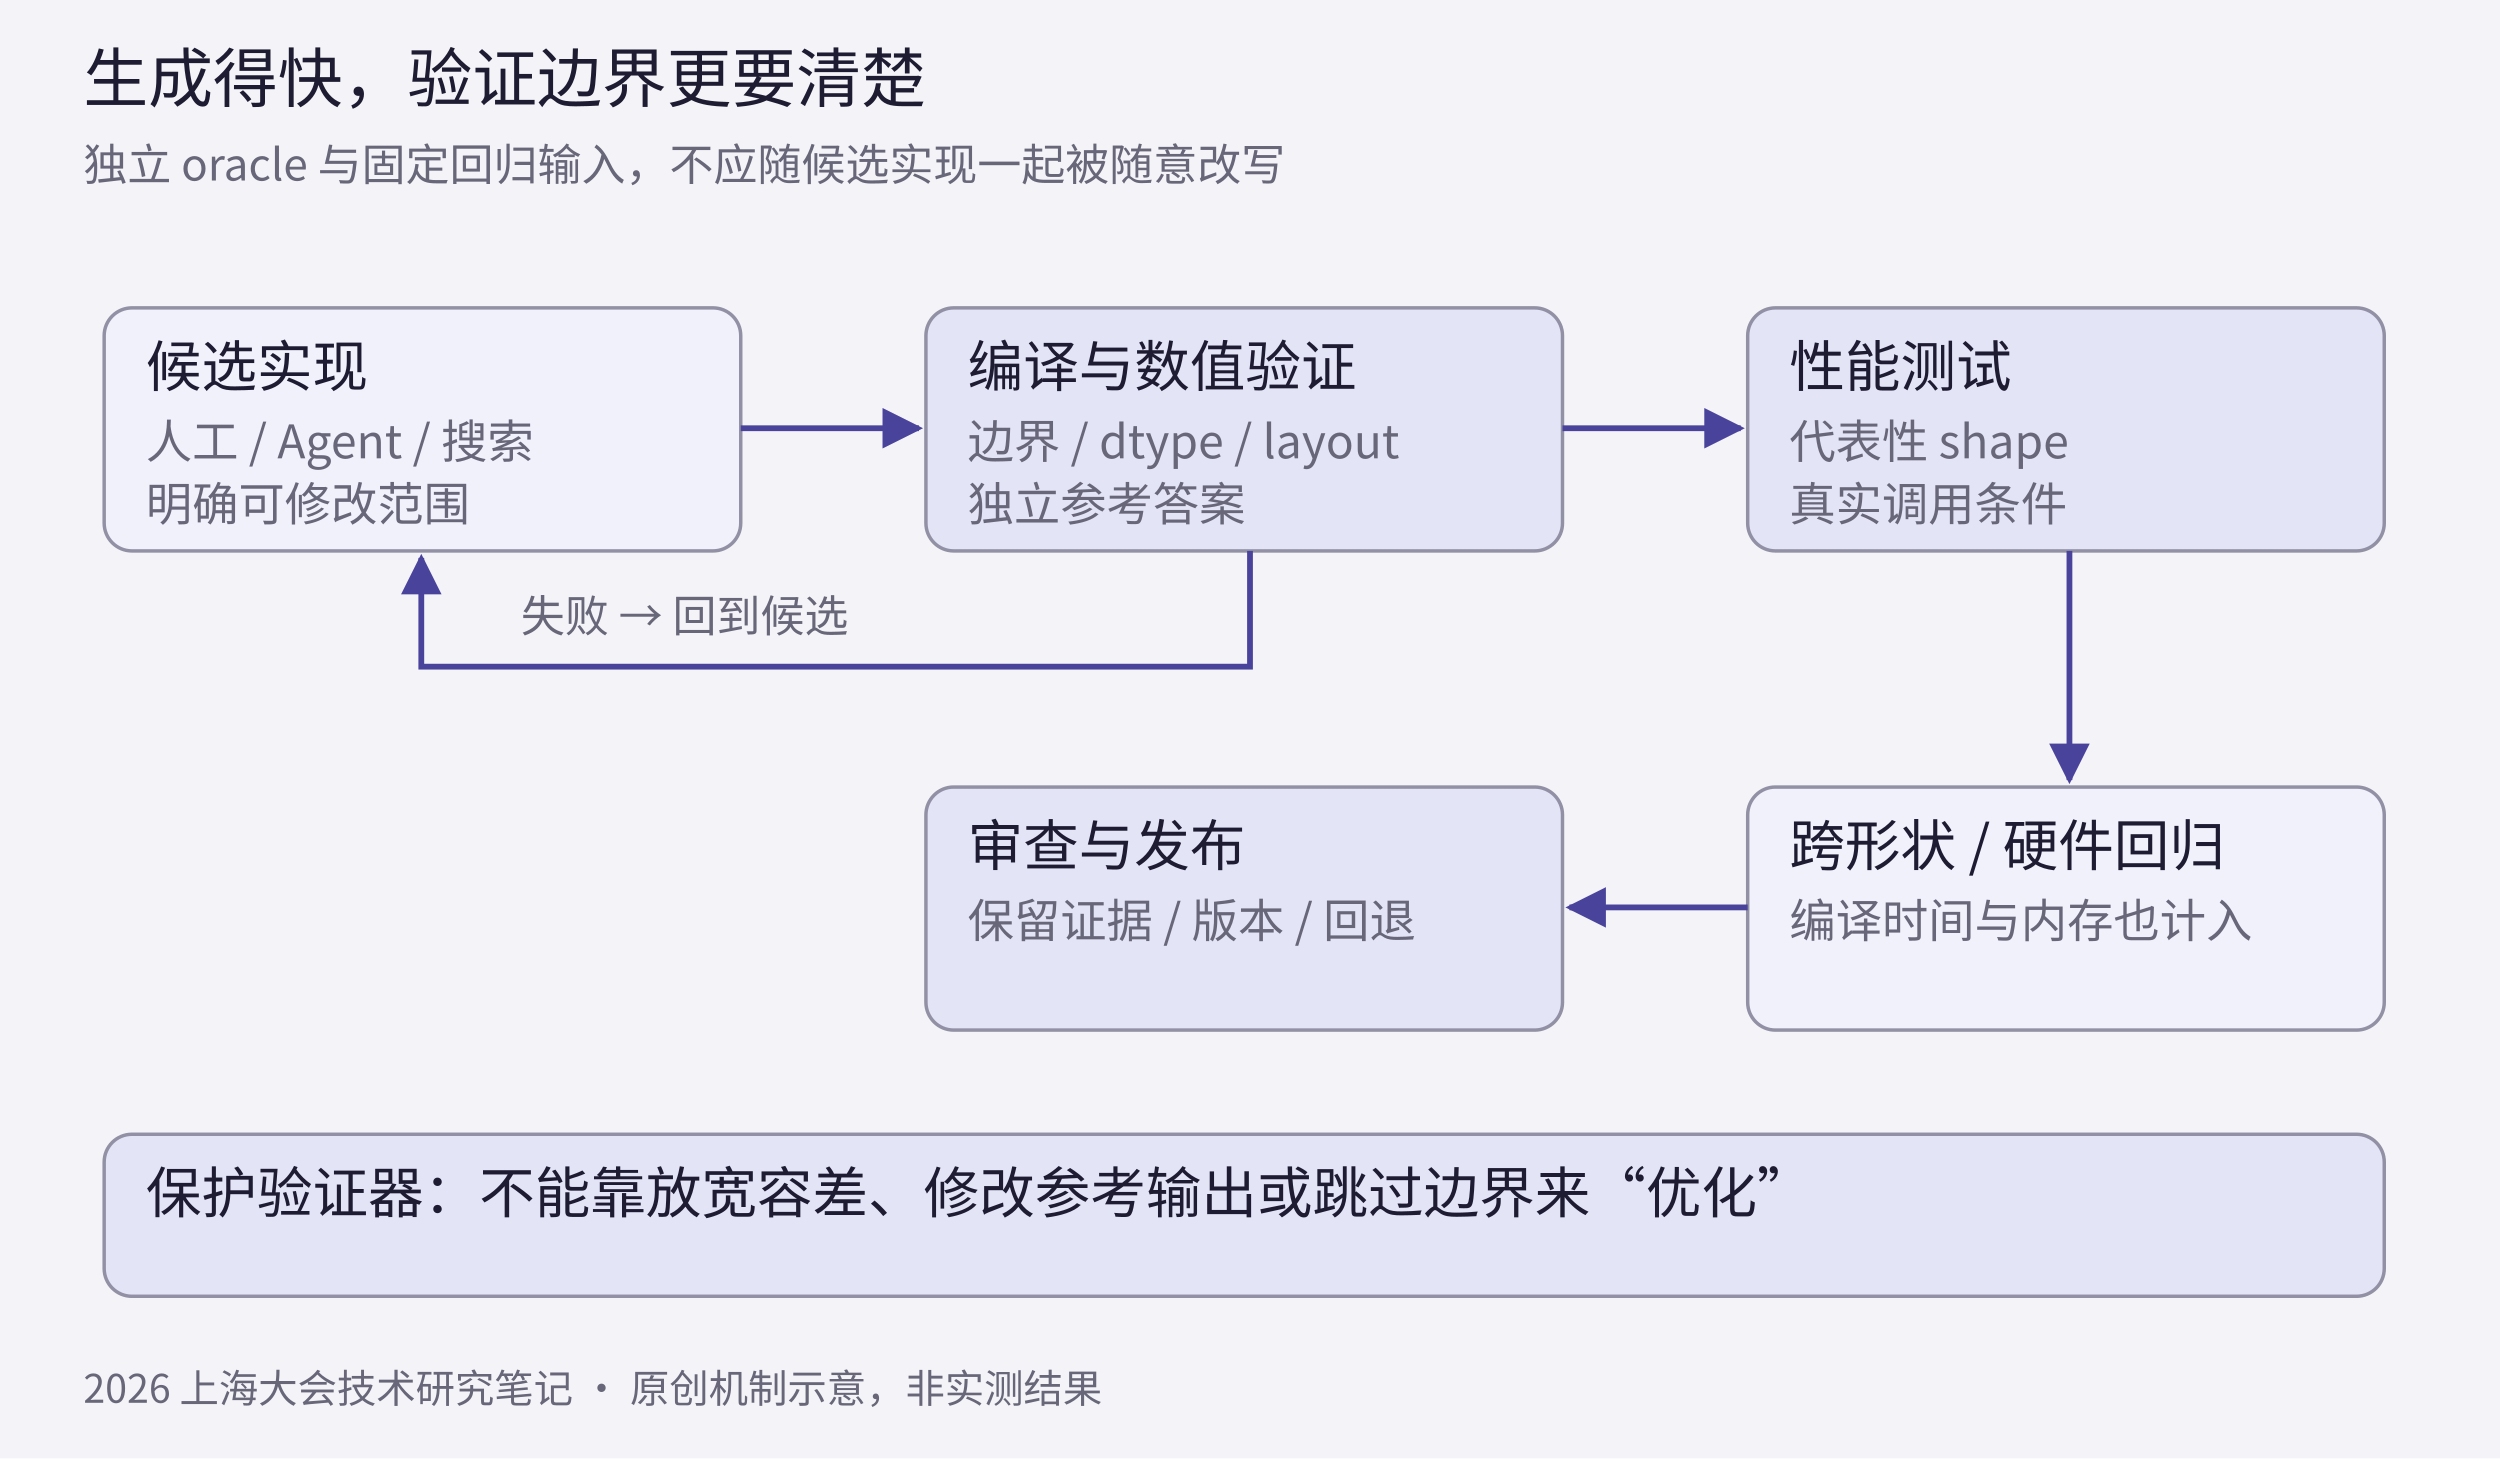
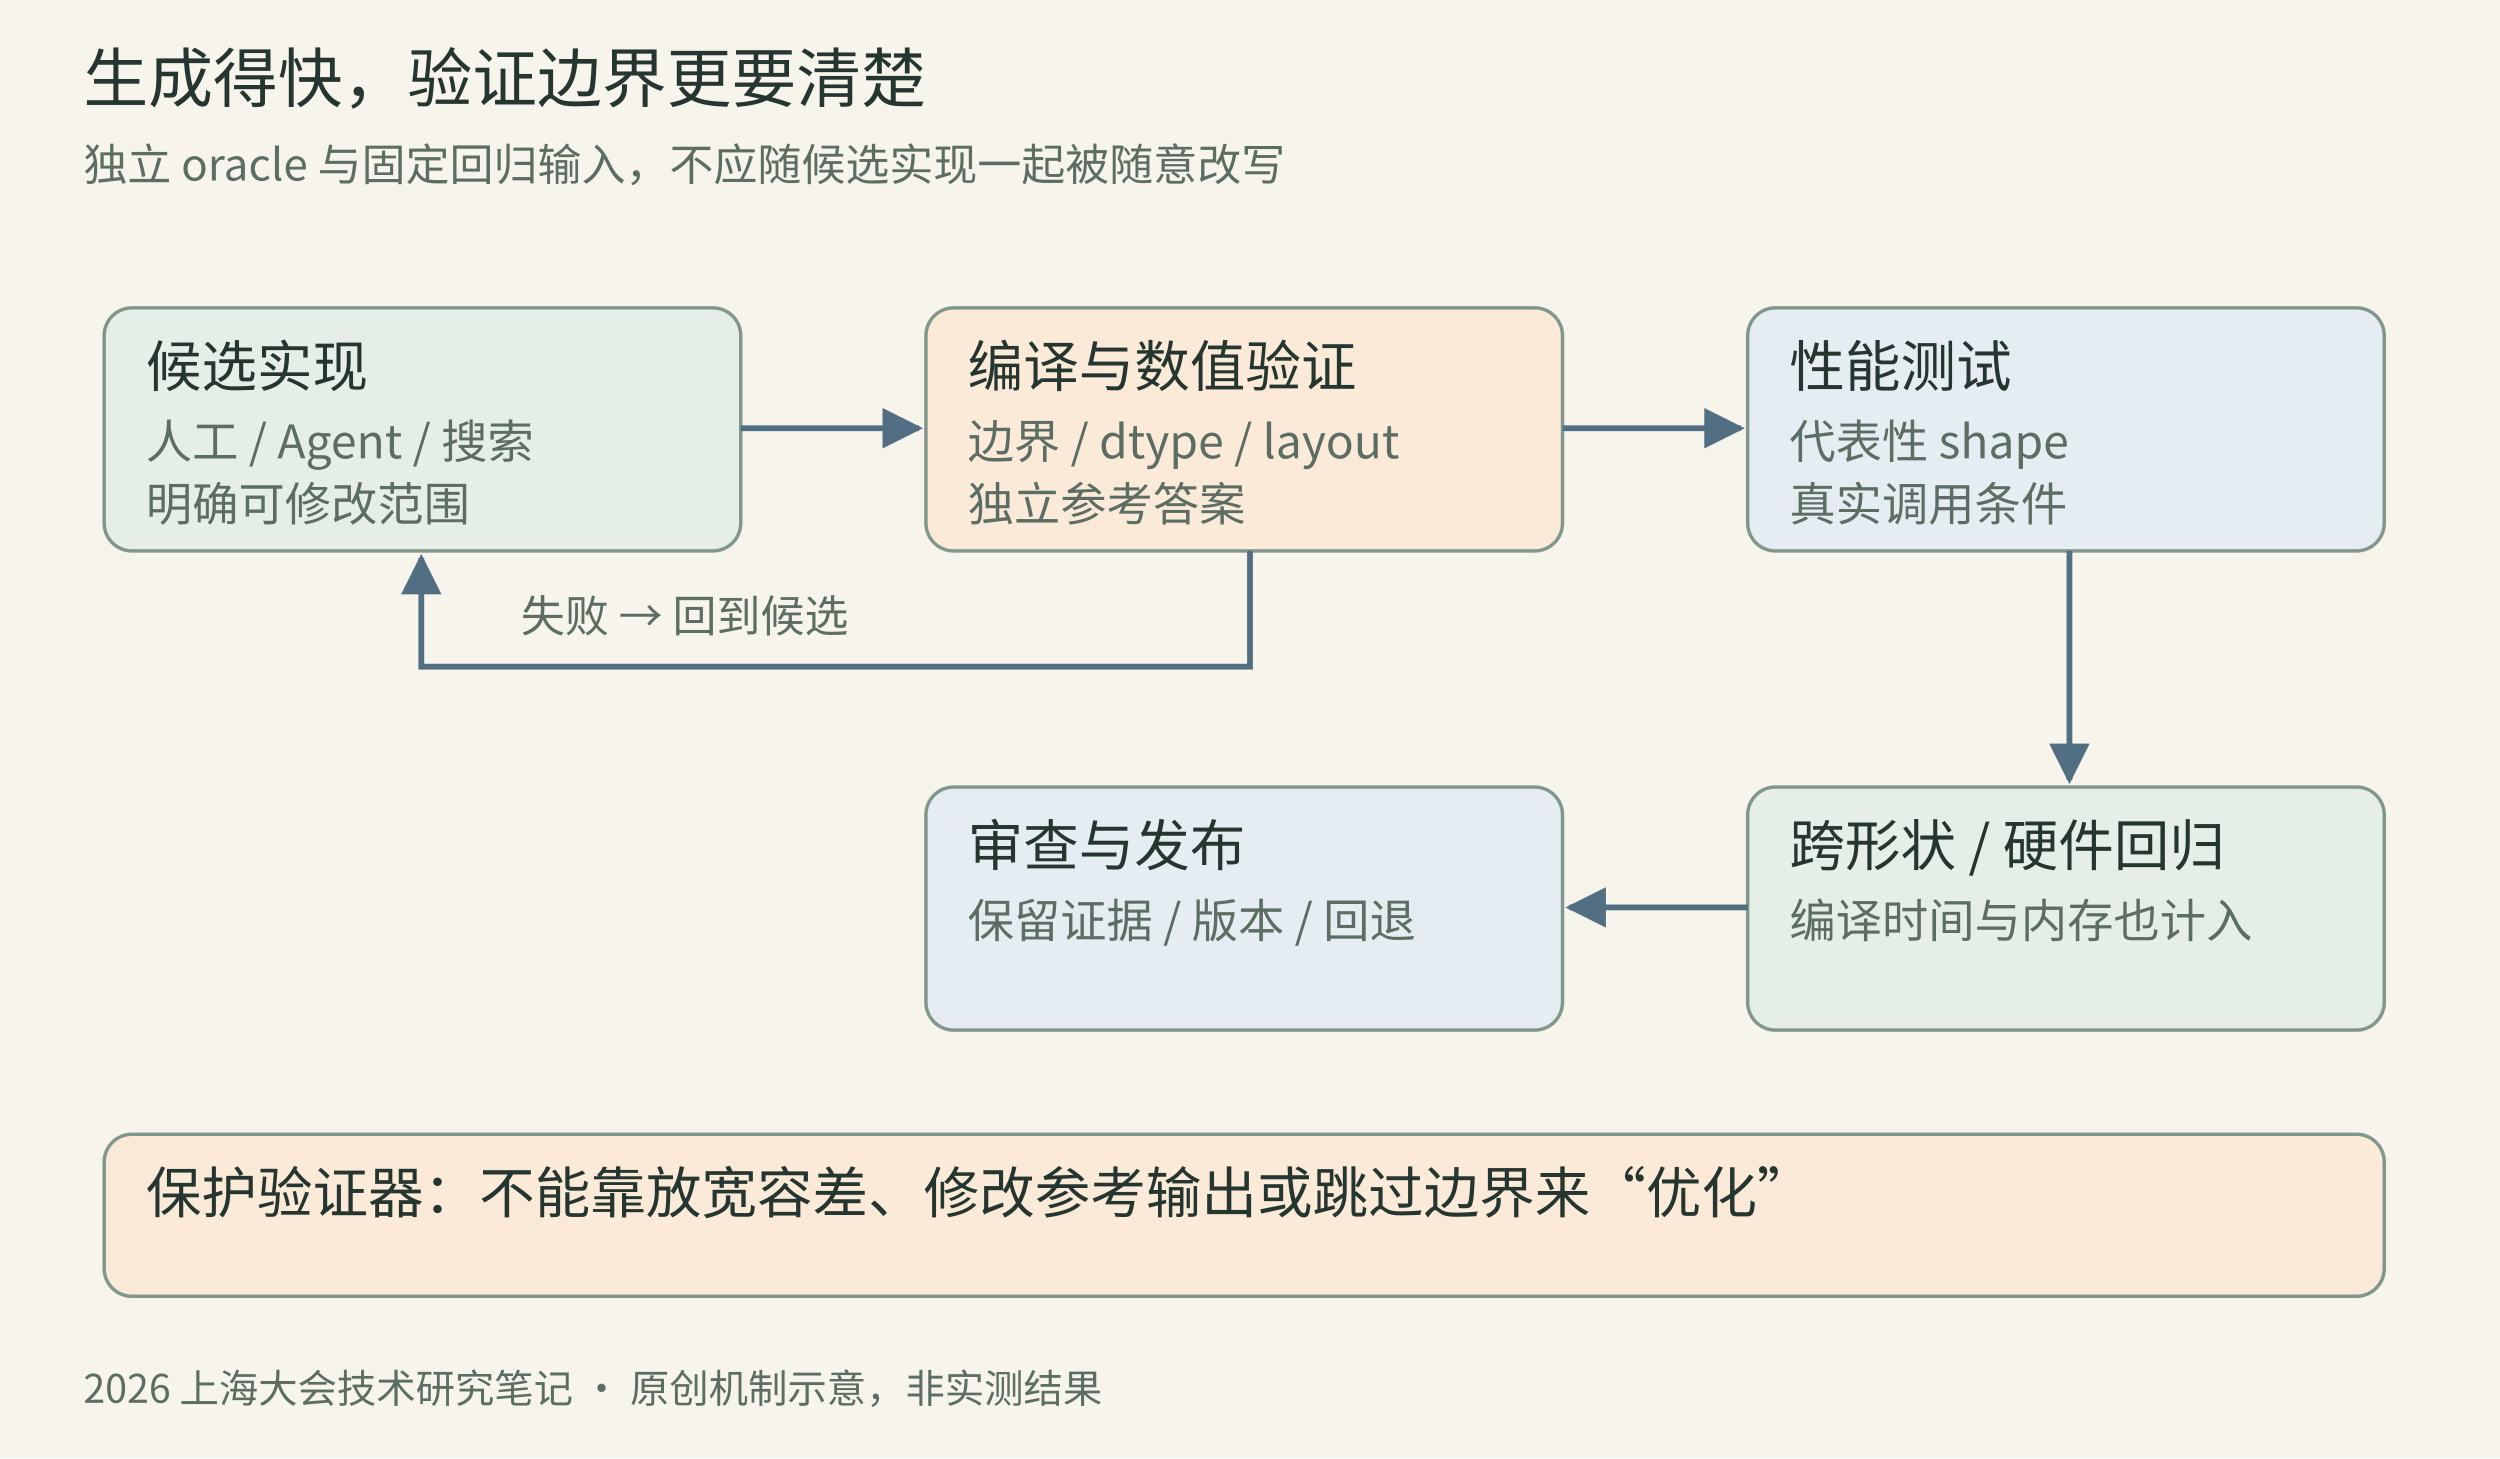
<svg xmlns="http://www.w3.org/2000/svg" viewBox="0 0 1080 630" role="img" aria-labelledby="title desc">
  <defs>
    <marker id="arrow" viewBox="0 0 10 10" refX="9" refY="5" markerWidth="7" markerHeight="7" orient="auto-start-reverse">
-       <path d="M 0 0 L 10 5 L 0 10 z" fill="#49439C" />
+       <path d="M 0 0 L 10 5 L 0 10 z" fill="#526e83" />
    </marker>
    <marker id="data" viewBox="0 0 10 10" refX="9" refY="5" markerWidth="7" markerHeight="7" orient="auto-start-reverse">
-       <path d="M 0 0 L 10 5 L 0 10 z" fill="#4D6B33" />
+       <path d="M 0 0 L 10 5 L 0 10 z" fill="#197657" />
    </marker>
  </defs>
-   <rect width="1080" height="630" fill="#F4F4F8" />
+   <rect width="1080" height="630" fill="#f7f4eb" />
  <g font-family="Microsoft YaHei, PingFang SC, Noto Sans CJK SC, sans-serif">
-     <text x="36" y="44" font-size="28" fill="#1E1C32" text-anchor="start">生成得快，验证边界更要清楚</text>
-     <text x="36" y="78" font-size="19" fill="#68677A" text-anchor="start">独立 oracle 与固定回归输入，不应随候选实现一起被随意改写</text>
-     <rect x="45" y="133" width="275" height="105" rx="12" fill="#F1F1FB" stroke="#9190A4" stroke-width="1.5" />
-     <text x="63" y="167" font-size="24" fill="#1E1C32" text-anchor="start">候选实现</text>
-     <text x="63" y="198" font-size="20" fill="#68677A" text-anchor="start">人工 / Agent / 搜索</text>
-     <text x="63" y="225" font-size="20" fill="#68677A" text-anchor="start">明确可修改范围</text>
-     <rect x="400" y="133" width="275" height="105" rx="12" fill="#E4E4F7" stroke="#9190A4" stroke-width="1.5" />
-     <text x="418" y="167" font-size="24" fill="#1E1C32" text-anchor="start">编译与数值验证</text>
-     <text x="418" y="198" font-size="20" fill="#68677A" text-anchor="start">边界 / dtype / layout</text>
-     <text x="418" y="225" font-size="20" fill="#68677A" text-anchor="start">独立参考答案</text>
-     <rect x="755" y="133" width="275" height="105" rx="12" fill="#E4E4F7" stroke="#9190A4" stroke-width="1.5" />
-     <text x="773" y="167" font-size="24" fill="#1E1C32" text-anchor="start">性能测试</text>
-     <text x="773" y="198" font-size="20" fill="#68677A" text-anchor="start">代表性 shape</text>
-     <text x="773" y="225" font-size="20" fill="#68677A" text-anchor="start">真实调用条件</text>
-     <polyline points="320,185 397,185" fill="none" stroke="#49439C" stroke-width="2.5" marker-end="url(#arrow)" />
-     <polyline points="675,185 752,185" fill="none" stroke="#49439C" stroke-width="2.5" marker-end="url(#arrow)" />
-     <polyline points="894,238 894,337" fill="none" stroke="#49439C" stroke-width="2.5" marker-end="url(#arrow)" />
-     <rect x="755" y="340" width="275" height="105" rx="12" fill="#F1F1FB" stroke="#9190A4" stroke-width="1.5" />
-     <text x="773" y="374" font-size="24" fill="#1E1C32" text-anchor="start">跨形状 / 硬件回归</text>
-     <text x="773" y="405" font-size="20" fill="#68677A" text-anchor="start">编译时间与内存也计入</text>
-     <rect x="400" y="340" width="275" height="105" rx="12" fill="#E4E4F7" stroke="#9190A4" stroke-width="1.5" />
-     <text x="418" y="374" font-size="24" fill="#1E1C32" text-anchor="start">审查与发布</text>
-     <text x="418" y="405" font-size="20" fill="#68677A" text-anchor="start">保留证据 / 版本 / 回退</text>
-     <polyline points="755,392 678,392" fill="none" stroke="#49439C" stroke-width="2.5" marker-end="url(#arrow)" />
-     <polyline points="540,238 540,288 182,288 182,241" fill="none" stroke="#49439C" stroke-width="2.5" marker-end="url(#arrow)" />
-     <text x="225" y="273" font-size="19" fill="#68677A" text-anchor="start">失败 → 回到候选</text>
-     <rect x="45" y="490" width="985" height="70" rx="12" fill="#E4E4F7" stroke="#9190A4" stroke-width="1.5" />
-     <text x="63" y="524" font-size="24" fill="#1E1C32" text-anchor="start">保护验证器：不能靠放宽容差、修改参考输出或跳过边界来“优化”</text>
-     <text x="36" y="606" font-size="17" fill="#68677A" text-anchor="start">2026 上海大会技术研究笔记 · 原创机制示意，非实测结果</text>
+     <text x="36" y="44" font-size="28" fill="#25352f" text-anchor="start">生成得快，验证边界更要清楚</text>
+     <text x="36" y="78" font-size="19" fill="#5c6d64" text-anchor="start">独立 oracle 与固定回归输入，不应随候选实现一起被随意改写</text>
+     <rect x="45" y="133" width="275" height="105" rx="12" fill="#e5efe8" stroke="#81978b" stroke-width="1.5" />
+     <text x="63" y="167" font-size="24" fill="#25352f" text-anchor="start">候选实现</text>
+     <text x="63" y="198" font-size="20" fill="#5c6d64" text-anchor="start">人工 / Agent / 搜索</text>
+     <text x="63" y="225" font-size="20" fill="#5c6d64" text-anchor="start">明确可修改范围</text>
+     <rect x="400" y="133" width="275" height="105" rx="12" fill="#faead7" stroke="#81978b" stroke-width="1.5" />
+     <text x="418" y="167" font-size="24" fill="#25352f" text-anchor="start">编译与数值验证</text>
+     <text x="418" y="198" font-size="20" fill="#5c6d64" text-anchor="start">边界 / dtype / layout</text>
+     <text x="418" y="225" font-size="20" fill="#5c6d64" text-anchor="start">独立参考答案</text>
+     <rect x="755" y="133" width="275" height="105" rx="12" fill="#e5edf3" stroke="#81978b" stroke-width="1.5" />
+     <text x="773" y="167" font-size="24" fill="#25352f" text-anchor="start">性能测试</text>
+     <text x="773" y="198" font-size="20" fill="#5c6d64" text-anchor="start">代表性 shape</text>
+     <text x="773" y="225" font-size="20" fill="#5c6d64" text-anchor="start">真实调用条件</text>
+     <polyline points="320,185 397,185" fill="none" stroke="#526e83" stroke-width="2.5" marker-end="url(#arrow)" />
+     <polyline points="675,185 752,185" fill="none" stroke="#526e83" stroke-width="2.5" marker-end="url(#arrow)" />
+     <polyline points="894,238 894,337" fill="none" stroke="#526e83" stroke-width="2.5" marker-end="url(#arrow)" />
+     <rect x="755" y="340" width="275" height="105" rx="12" fill="#e5efe8" stroke="#81978b" stroke-width="1.5" />
+     <text x="773" y="374" font-size="24" fill="#25352f" text-anchor="start">跨形状 / 硬件回归</text>
+     <text x="773" y="405" font-size="20" fill="#5c6d64" text-anchor="start">编译时间与内存也计入</text>
+     <rect x="400" y="340" width="275" height="105" rx="12" fill="#e5edf3" stroke="#81978b" stroke-width="1.5" />
+     <text x="418" y="374" font-size="24" fill="#25352f" text-anchor="start">审查与发布</text>
+     <text x="418" y="405" font-size="20" fill="#5c6d64" text-anchor="start">保留证据 / 版本 / 回退</text>
+     <polyline points="755,392 678,392" fill="none" stroke="#526e83" stroke-width="2.5" marker-end="url(#arrow)" />
+     <polyline points="540,238 540,288 182,288 182,241" fill="none" stroke="#526e83" stroke-width="2.5" marker-end="url(#arrow)" />
+     <text x="225" y="273" font-size="19" fill="#5c6d64" text-anchor="start">失败 → 回到候选</text>
+     <rect x="45" y="490" width="985" height="70" rx="12" fill="#faead7" stroke="#81978b" stroke-width="1.5" />
+     <text x="63" y="524" font-size="24" fill="#25352f" text-anchor="start">保护验证器：不能靠放宽容差、修改参考输出或跳过边界来“优化”</text>
+     <text x="36" y="606" font-size="17" fill="#5c6d64" text-anchor="start">2026 上海大会技术研究笔记 · 原创机制示意，非实测结果</text>
  </g>
</svg>
